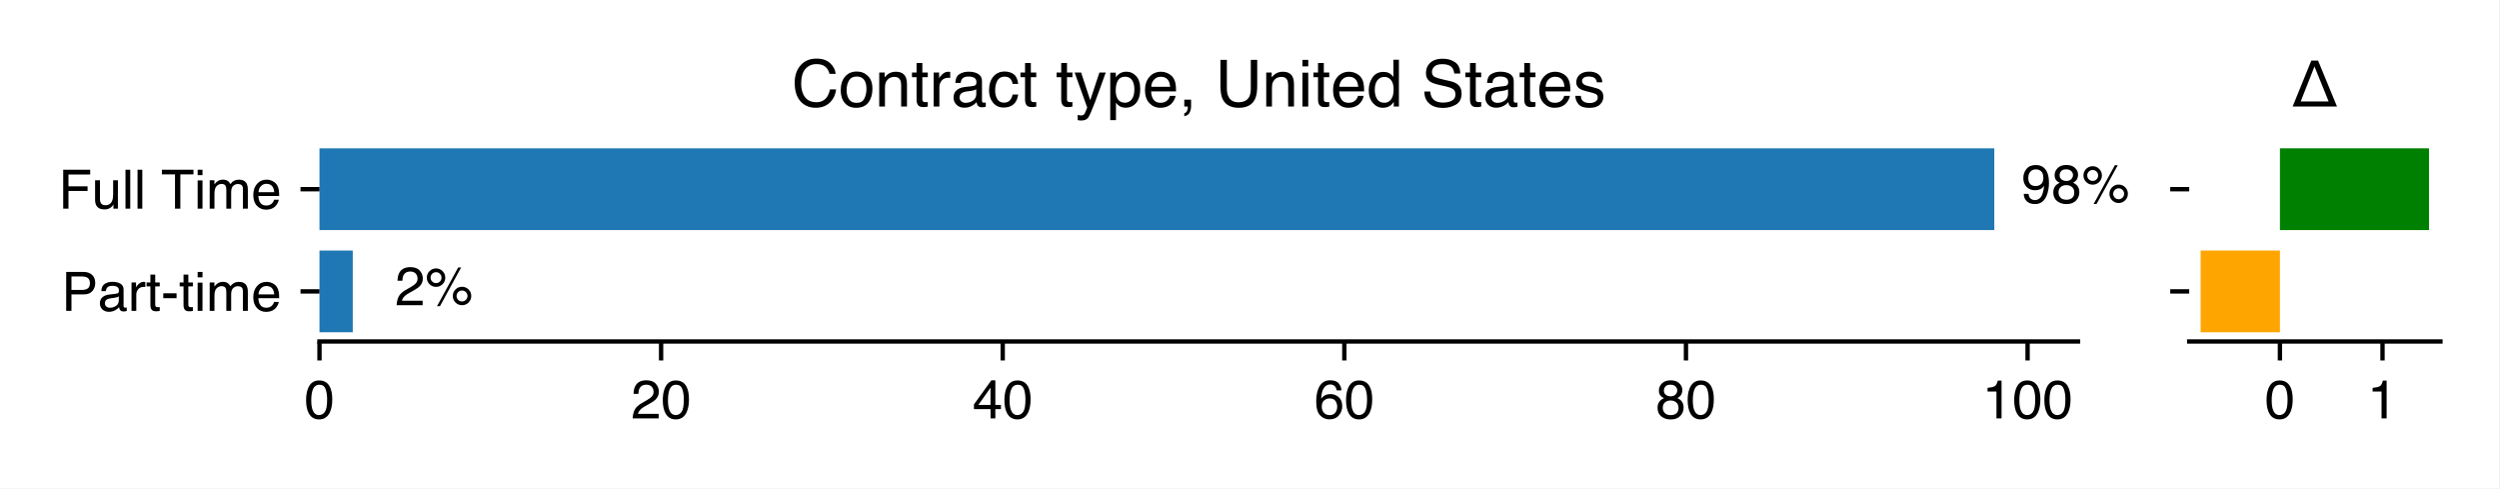
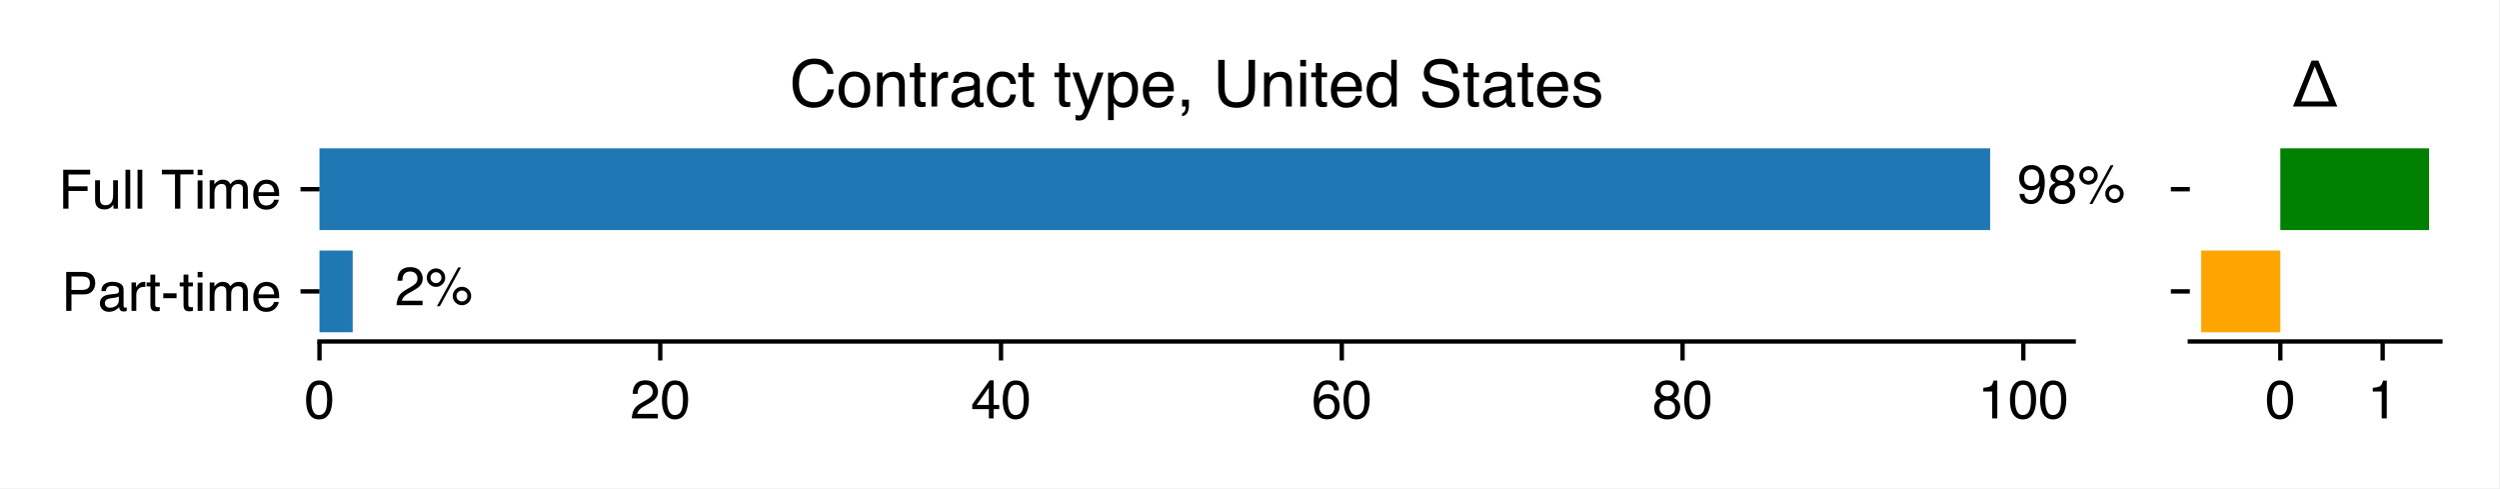
<svg xmlns="http://www.w3.org/2000/svg" xmlns:xlink="http://www.w3.org/1999/xlink" width="460.8pt" height="90pt" viewBox="0 0 460.8 90" version="1.1">
  <defs>
    <style type="text/css">*{stroke-linejoin: round; stroke-linecap: butt}</style>
  </defs>
  <g id="figure_1">
    <g id="patch_1">
      <path d="M 0 90  L 460.8 90  L 460.8 0  L 0 0  z " style="fill: #ffffff" />
    </g>
    <g id="axes_1">
      <g id="patch_2">
-         <path d="M 58.911 62.942  L 383.179 62.942  L 383.179 25.642  L 58.911 25.642  z " style="fill: #ffffff" />
+         <path d="M 58.911 62.942  L 382.373 62.942  L 382.373 25.642  L 58.911 25.642  z " style="fill: #ffffff" />
      </g>
      <g id="patch_3">
-         <path d="M 58.911 61.247  L 65.047 61.247  L 65.047 46.176  L 58.911 46.176  z " clip-path="url(#pd821f87d38)" style="fill: #1f77b4" />
+         <path d="M 58.911 61.247  L 65.031 61.247  L 65.031 46.176  L 58.911 46.176  z " clip-path="url(#p1f8aeab910)" style="fill: #1f77b4" />
      </g>
      <g id="patch_4">
-         <path d="M 58.911 42.409  L 367.738 42.409  L 367.738 27.338  L 58.911 27.338  z " clip-path="url(#pd821f87d38)" style="fill: #1f77b4" />
+         <path d="M 58.911 42.409  L 366.97 42.409  L 366.97 27.338  L 58.911 27.338  z " clip-path="url(#p1f8aeab910)" style="fill: #1f77b4" />
      </g>
      <g id="matplotlib.axis_1">
        <g id="xtick_1">
          <g id="line2d_1">
            <defs>
              <path id="m4c99cd72f3" d="M 0 0  L 0 3.5  " style="stroke: #000000; stroke-width: 0.8" />
            </defs>
            <g>
              <use xlink:href="#m4c99cd72f3" x="58.911" y="62.942" style="stroke: #000000; stroke-width: 0.8" />
            </g>
          </g>
          <g id="text_1">
            <g transform="translate(56.13047 77.11562)scale(0.1 -0.1)">
              <defs>
                <path id="Helvetica-30" d="M 1731 4475  Q 2600 4475 2988 3759  Q 3288 3206 3288 2244  Q 3288 1331 3016 734  Q 2622 -122 1728 -122  Q 922 -122 528 578  Q 200 1163 200 2147  Q 200 2909 397 3456  Q 766 4475 1731 4475  z M 1725 391  Q 2163 391 2422 778  Q 2681 1166 2681 2222  Q 2681 2984 2493 3476  Q 2306 3969 1766 3969  Q 1269 3969 1039 3501  Q 809 3034 809 2125  Q 809 1441 956 1025  Q 1181 391 1725 391  z " transform="scale(0.015625)" />
              </defs>
              <use xlink:href="#Helvetica-30" />
            </g>
          </g>
        </g>
        <g id="xtick_2">
          <g id="line2d_2">
            <g>
-               <use xlink:href="#m4c99cd72f3" x="121.903" y="62.942" style="stroke: #000000; stroke-width: 0.8" />
+               <use xlink:href="#m4c99cd72f3" x="121.747" y="62.942" style="stroke: #000000; stroke-width: 0.8" />
            </g>
          </g>
          <g id="text_2">
-             <g transform="translate(116.3426 77.11562)scale(0.1 -0.1)">
+             <g transform="translate(116.186 77.11562)scale(0.1 -0.1)">
              <defs>
                <path id="Helvetica-32" d="M 200 0  Q 231 578 439 1006  Q 647 1434 1250 1784  L 1850 2131  Q 2253 2366 2416 2531  Q 2672 2791 2672 3125  Q 2672 3516 2437 3745  Q 2203 3975 1813 3975  Q 1234 3975 1013 3538  Q 894 3303 881 2888  L 309 2888  Q 319 3472 525 3841  Q 891 4491 1816 4491  Q 2584 4491 2939 4075  Q 3294 3659 3294 3150  Q 3294 2613 2916 2231  Q 2697 2009 2131 1694  L 1703 1456  Q 1397 1288 1222 1134  Q 909 863 828 531  L 3272 531  L 3272 0  L 200 0  z " transform="scale(0.015625)" />
              </defs>
              <use xlink:href="#Helvetica-32" />
              <use xlink:href="#Helvetica-30" x="55.615" />
            </g>
          </g>
        </g>
        <g id="xtick_3">
          <g id="line2d_3">
            <g>
-               <use xlink:href="#m4c99cd72f3" x="184.896" y="62.942" style="stroke: #000000; stroke-width: 0.8" />
+               <use xlink:href="#m4c99cd72f3" x="184.583" y="62.942" style="stroke: #000000; stroke-width: 0.8" />
            </g>
          </g>
          <g id="text_3">
-             <g transform="translate(179.3351 77.11562)scale(0.1 -0.1)">
+             <g transform="translate(179.022 77.11562)scale(0.1 -0.1)">
              <defs>
                <path id="Helvetica-34" d="M 2116 1584  L 2116 3613  L 681 1584  L 2116 1584  z M 2125 0  L 2125 1094  L 163 1094  L 163 1644  L 2213 4488  L 2688 4488  L 2688 1584  L 3347 1584  L 3347 1094  L 2688 1094  L 2688 0  L 2125 0  z " transform="scale(0.015625)" />
              </defs>
              <use xlink:href="#Helvetica-34" />
              <use xlink:href="#Helvetica-30" x="55.615" />
            </g>
          </g>
        </g>
        <g id="xtick_4">
          <g id="line2d_4">
            <g>
-               <use xlink:href="#m4c99cd72f3" x="247.889" y="62.942" style="stroke: #000000; stroke-width: 0.8" />
+               <use xlink:href="#m4c99cd72f3" x="247.419" y="62.942" style="stroke: #000000; stroke-width: 0.8" />
            </g>
          </g>
          <g id="text_4">
-             <g transform="translate(242.3277 77.11562)scale(0.1 -0.1)">
+             <g transform="translate(241.858 77.11562)scale(0.1 -0.1)">
              <defs>
                <path id="Helvetica-36" d="M 1872 4494  Q 2622 4494 2917 4105  Q 3213 3716 3213 3303  L 2656 3303  Q 2606 3569 2497 3719  Q 2294 4000 1881 4000  Q 1409 4000 1131 3564  Q 853 3128 822 2316  Q 1016 2600 1309 2741  Q 1578 2866 1909 2866  Q 2472 2866 2890 2506  Q 3309 2147 3309 1434  Q 3309 825 2912 354  Q 2516 -116 1781 -116  Q 1153 -116 697 361  Q 241 838 241 1966  Q 241 2800 444 3381  Q 834 4494 1872 4494  z M 1831 384  Q 2275 384 2495 682  Q 2716 981 2716 1388  Q 2716 1731 2519 2042  Q 2322 2353 1803 2353  Q 1441 2353 1167 2112  Q 894 1872 894 1388  Q 894 963 1142 673  Q 1391 384 1831 384  z " transform="scale(0.015625)" />
              </defs>
              <use xlink:href="#Helvetica-36" />
              <use xlink:href="#Helvetica-30" x="55.615" />
            </g>
          </g>
        </g>
        <g id="xtick_5">
          <g id="line2d_5">
            <g>
-               <use xlink:href="#m4c99cd72f3" x="310.881" y="62.942" style="stroke: #000000; stroke-width: 0.8" />
+               <use xlink:href="#m4c99cd72f3" x="310.255" y="62.942" style="stroke: #000000; stroke-width: 0.8" />
            </g>
          </g>
          <g id="text_5">
-             <g transform="translate(305.3202 77.11562)scale(0.1 -0.1)">
+             <g transform="translate(304.6939 77.11562)scale(0.1 -0.1)">
              <defs>
                <path id="Helvetica-38" d="M 1741 2600  Q 2113 2600 2322 2808  Q 2531 3016 2531 3303  Q 2531 3553 2331 3762  Q 2131 3972 1722 3972  Q 1316 3972 1134 3762  Q 953 3553 953 3272  Q 953 2956 1187 2778  Q 1422 2600 1741 2600  z M 1775 384  Q 2166 384 2423 595  Q 2681 806 2681 1225  Q 2681 1659 2415 1884  Q 2150 2109 1734 2109  Q 1331 2109 1076 1879  Q 822 1650 822 1244  Q 822 894 1055 639  Q 1288 384 1775 384  z M 975 2384  Q 741 2484 609 2619  Q 363 2869 363 3269  Q 363 3769 725 4128  Q 1088 4488 1753 4488  Q 2397 4488 2762 4148  Q 3128 3809 3128 3356  Q 3128 2938 2916 2678  Q 2797 2531 2547 2391  Q 2825 2263 2984 2097  Q 3281 1784 3281 1284  Q 3281 694 2884 283  Q 2488 -128 1763 -128  Q 1109 -128 657 226  Q 206 581 206 1256  Q 206 1653 400 1942  Q 594 2231 975 2384  z " transform="scale(0.015625)" />
              </defs>
              <use xlink:href="#Helvetica-38" />
              <use xlink:href="#Helvetica-30" x="55.615" />
            </g>
          </g>
        </g>
        <g id="xtick_6">
          <g id="line2d_6">
            <g>
-               <use xlink:href="#m4c99cd72f3" x="373.874" y="62.942" style="stroke: #000000; stroke-width: 0.8" />
+               <use xlink:href="#m4c99cd72f3" x="373.091" y="62.942" style="stroke: #000000; stroke-width: 0.8" />
            </g>
          </g>
          <g id="text_6">
-             <g transform="translate(365.5323 77.11562)scale(0.1 -0.1)">
+             <g transform="translate(364.7495 77.11562)scale(0.1 -0.1)">
              <defs>
                <path id="Helvetica-31" d="M 613 3169  L 613 3600  Q 1222 3659 1462 3798  Q 1703 3938 1822 4456  L 2266 4456  L 2266 0  L 1666 0  L 1666 3169  L 613 3169  z " transform="scale(0.015625)" />
              </defs>
              <use xlink:href="#Helvetica-31" />
              <use xlink:href="#Helvetica-30" x="55.615" />
              <use xlink:href="#Helvetica-30" x="111.23" />
            </g>
          </g>
        </g>
      </g>
      <g id="matplotlib.axis_2">
        <g id="ytick_1">
          <g id="line2d_7">
            <defs>
              <path id="m8e343aef83" d="M 0 0  L -3.5 0  " style="stroke: #000000; stroke-width: 0.8" />
            </defs>
            <g>
              <use xlink:href="#m8e343aef83" x="58.911" y="53.711" style="stroke: #000000; stroke-width: 0.8" />
            </g>
          </g>
          <g id="text_7">
            <g transform="translate(11.35156 57.29818)scale(0.1 -0.1)">
              <defs>
                <path id="Helvetica-50" d="M 547 4591  L 2613 4591  Q 3225 4591 3600 4245  Q 3975 3900 3975 3275  Q 3975 2738 3640 2339  Q 3306 1941 2613 1941  L 1169 1941  L 1169 0  L 547 0  L 547 4591  z M 3347 3272  Q 3347 3778 2972 3959  Q 2766 4056 2406 4056  L 1169 4056  L 1169 2466  L 2406 2466  Q 2825 2466 3086 2644  Q 3347 2822 3347 3272  z " transform="scale(0.015625)" />
                <path id="Helvetica-61" d="M 844 891  Q 844 647 1022 506  Q 1200 366 1444 366  Q 1741 366 2019 503  Q 2488 731 2488 1250  L 2488 1703  Q 2384 1638 2221 1594  Q 2059 1550 1903 1531  L 1563 1488  Q 1256 1447 1103 1359  Q 844 1213 844 891  z M 2206 2028  Q 2400 2053 2466 2191  Q 2503 2266 2503 2406  Q 2503 2694 2298 2823  Q 2094 2953 1713 2953  Q 1272 2953 1088 2716  Q 984 2584 953 2325  L 428 2325  Q 444 2944 830 3186  Q 1216 3428 1725 3428  Q 2316 3428 2684 3203  Q 3050 2978 3050 2503  L 3050 575  Q 3050 488 3086 434  Q 3122 381 3238 381  Q 3275 381 3322 386  Q 3369 391 3422 400  L 3422 -16  Q 3291 -53 3222 -62  Q 3153 -72 3034 -72  Q 2744 -72 2613 134  Q 2544 244 2516 444  Q 2344 219 2022 53  Q 1700 -113 1313 -113  Q 847 -113 551 170  Q 256 453 256 878  Q 256 1344 547 1600  Q 838 1856 1309 1916  L 2206 2028  z M 1741 3428  L 1741 3428  z " transform="scale(0.015625)" />
                <path id="Helvetica-72" d="M 428 3347  L 963 3347  L 963 2769  Q 1028 2938 1284 3180  Q 1541 3422 1875 3422  Q 1891 3422 1928 3419  Q 1966 3416 2056 3406  L 2056 2813  Q 2006 2822 1964 2825  Q 1922 2828 1872 2828  Q 1447 2828 1219 2554  Q 991 2281 991 1925  L 991 0  L 428 0  L 428 3347  z " transform="scale(0.015625)" />
                <path id="Helvetica-74" d="M 525 4281  L 1094 4281  L 1094 3347  L 1628 3347  L 1628 2888  L 1094 2888  L 1094 703  Q 1094 528 1213 469  Q 1278 434 1431 434  Q 1472 434 1519 436  Q 1566 438 1628 444  L 1628 0  Q 1531 -28 1426 -40  Q 1322 -53 1200 -53  Q 806 -53 665 148  Q 525 350 525 672  L 525 2888  L 72 2888  L 72 3347  L 525 3347  L 525 4281  z " transform="scale(0.015625)" />
                <path id="Helvetica-2d" d="M 266 2072  L 1834 2072  L 1834 1494  L 266 1494  L 266 2072  z " transform="scale(0.015625)" />
                <path id="Helvetica-69" d="M 413 3331  L 984 3331  L 984 0  L 413 0  L 413 3331  z M 413 4591  L 984 4591  L 984 3953  L 413 3953  L 413 4591  z " transform="scale(0.015625)" />
                <path id="Helvetica-6d" d="M 413 3347  L 969 3347  L 969 2872  Q 1169 3119 1331 3231  Q 1609 3422 1963 3422  Q 2363 3422 2606 3225  Q 2744 3113 2856 2894  Q 3044 3163 3297 3292  Q 3550 3422 3866 3422  Q 4541 3422 4784 2934  Q 4916 2672 4916 2228  L 4916 0  L 4331 0  L 4331 2325  Q 4331 2659 4164 2784  Q 3997 2909 3756 2909  Q 3425 2909 3186 2687  Q 2947 2466 2947 1947  L 2947 0  L 2375 0  L 2375 2184  Q 2375 2525 2294 2681  Q 2166 2916 1816 2916  Q 1497 2916 1236 2669  Q 975 2422 975 1775  L 975 0  L 413 0  L 413 3347  z " transform="scale(0.015625)" />
                <path id="Helvetica-65" d="M 1806 3422  Q 2163 3422 2497 3255  Q 2831 3088 3006 2822  Q 3175 2569 3231 2231  Q 3281 2000 3281 1494  L 828 1494  Q 844 984 1069 676  Q 1294 369 1766 369  Q 2206 369 2469 659  Q 2619 828 2681 1050  L 3234 1050  Q 3213 866 3089 639  Q 2966 413 2813 269  Q 2556 19 2178 -69  Q 1975 -119 1719 -119  Q 1094 -119 659 336  Q 225 791 225 1609  Q 225 2416 662 2919  Q 1100 3422 1806 3422  z M 2703 1941  Q 2669 2306 2544 2525  Q 2313 2931 1772 2931  Q 1384 2931 1121 2651  Q 859 2372 844 1941  L 2703 1941  z M 1753 3428  L 1753 3428  z " transform="scale(0.015625)" />
              </defs>
              <use xlink:href="#Helvetica-50" />
              <use xlink:href="#Helvetica-61" x="66.699" />
              <use xlink:href="#Helvetica-72" x="122.314" />
              <use xlink:href="#Helvetica-74" x="155.615" />
              <use xlink:href="#Helvetica-2d" x="183.398" />
              <use xlink:href="#Helvetica-74" x="216.699" />
              <use xlink:href="#Helvetica-69" x="244.482" />
              <use xlink:href="#Helvetica-6d" x="266.699" />
              <use xlink:href="#Helvetica-65" x="350" />
            </g>
          </g>
        </g>
        <g id="ytick_2">
          <g id="line2d_8">
            <g>
              <use xlink:href="#m8e343aef83" x="58.911" y="34.873" style="stroke: #000000; stroke-width: 0.8" />
            </g>
          </g>
          <g id="text_8">
            <g transform="translate(10.8 38.45995)scale(0.1 -0.1)">
              <defs>
                <path id="Helvetica-46" d="M 547 4591  L 3731 4591  L 3731 4028  L 1169 4028  L 1169 2634  L 3422 2634  L 3422 2088  L 1169 2088  L 1169 0  L 547 0  L 547 4591  z " transform="scale(0.015625)" />
                <path id="Helvetica-75" d="M 975 3347  L 975 1125  Q 975 869 1056 706  Q 1206 406 1616 406  Q 2203 406 2416 931  Q 2531 1213 2531 1703  L 2531 3347  L 3094 3347  L 3094 0  L 2563 0  L 2569 494  Q 2459 303 2297 172  Q 1975 -91 1516 -91  Q 800 -91 541 388  Q 400 644 400 1072  L 400 3347  L 975 3347  z M 1747 3428  L 1747 3428  z " transform="scale(0.015625)" />
                <path id="Helvetica-6c" d="M 428 4591  L 991 4591  L 991 0  L 428 0  L 428 4591  z " transform="scale(0.015625)" />
                <path id="Helvetica-20" transform="scale(0.015625)" />
                <path id="Helvetica-54" d="M 3828 4591  L 3828 4044  L 2281 4044  L 2281 0  L 1650 0  L 1650 4044  L 103 4044  L 103 4591  L 3828 4591  z " transform="scale(0.015625)" />
              </defs>
              <use xlink:href="#Helvetica-46" />
              <use xlink:href="#Helvetica-75" x="61.084" />
              <use xlink:href="#Helvetica-6c" x="116.699" />
              <use xlink:href="#Helvetica-6c" x="138.916" />
              <use xlink:href="#Helvetica-20" x="161.133" />
              <use xlink:href="#Helvetica-54" x="188.916" />
              <use xlink:href="#Helvetica-69" x="250" />
              <use xlink:href="#Helvetica-6d" x="272.217" />
              <use xlink:href="#Helvetica-65" x="355.518" />
            </g>
          </g>
        </g>
      </g>
      <g id="patch_5">
-         <path d="M 58.911 62.942  L 383.179 62.942  " style="fill: none; stroke: #000000; stroke-width: 0.8; stroke-linejoin: miter; stroke-linecap: square" />
+         <path d="M 58.911 62.942  L 382.373 62.942  " style="fill: none; stroke: #000000; stroke-width: 0.8; stroke-linejoin: miter; stroke-linecap: square" />
      </g>
      <g id="text_9">
-         <g transform="translate(72.82001 56.25599)scale(0.1 -0.1)">
+         <g transform="translate(72.80476 56.25599)scale(0.1 -0.1)">
          <defs>
            <path id="Helvetica-25" d="M 4363 2175  Q 4813 2175 5131 1856  Q 5450 1538 5450 1088  Q 5450 638 5131 319  Q 4813 0 4363 0  Q 3909 0 3590 319  Q 3272 638 3272 1088  Q 3272 1538 3590 1856  Q 3909 2175 4363 2175  z M 3909 4456  L 4256 4456  L 1753 -119  L 1406 -119  L 3909 4456  z M 1294 2606  Q 1563 2606 1752 2795  Q 1941 2984 1941 3250  Q 1941 3516 1752 3705  Q 1563 3894 1294 3894  Q 1028 3894 839 3706  Q 650 3519 650 3250  Q 650 2984 839 2795  Q 1028 2606 1294 2606  z M 1294 4341  Q 1747 4341 2065 4020  Q 2384 3700 2384 3250  Q 2384 2800 2065 2481  Q 1747 2163 1294 2163  Q 844 2163 525 2481  Q 206 2800 206 3250  Q 206 3700 525 4020  Q 844 4341 1294 4341  z M 4363 444  Q 4628 444 4817 633  Q 5006 822 5006 1088  Q 5006 1353 4817 1542  Q 4628 1731 4363 1731  Q 4094 1731 3905 1542  Q 3716 1353 3716 1088  Q 3716 822 3905 633  Q 4094 444 4363 444  z " transform="scale(0.015625)" />
          </defs>
          <use xlink:href="#Helvetica-32" />
          <use xlink:href="#Helvetica-25" x="55.615" />
        </g>
      </g>
      <g id="text_10">
-         <g transform="translate(372.7311 37.41776)scale(0.1 -0.1)">
+         <g transform="translate(371.9635 37.41776)scale(0.1 -0.1)">
          <defs>
            <path id="Helvetica-39" d="M 850 1081  Q 875 616 1209 438  Q 1381 344 1597 344  Q 2000 344 2284 680  Q 2569 1016 2688 2044  Q 2500 1747 2223 1626  Q 1947 1506 1628 1506  Q 981 1506 604 1909  Q 228 2313 228 2947  Q 228 3556 600 4018  Q 972 4481 1697 4481  Q 2675 4481 3047 3600  Q 3253 3116 3253 2388  Q 3253 1566 3006 931  Q 2597 -125 1619 -125  Q 963 -125 622 219  Q 281 563 281 1081  L 850 1081  z M 1703 2000  Q 2038 2000 2314 2220  Q 2591 2441 2591 2991  Q 2591 3484 2342 3726  Q 2094 3969 1709 3969  Q 1297 3969 1055 3692  Q 813 3416 813 2953  Q 813 2516 1025 2258  Q 1238 2000 1703 2000  z " transform="scale(0.015625)" />
          </defs>
          <use xlink:href="#Helvetica-39" />
          <use xlink:href="#Helvetica-38" x="55.615" />
          <use xlink:href="#Helvetica-25" x="111.23" />
        </g>
      </g>
      <g id="text_11">
-         <g transform="translate(146.0114 19.6425)scale(0.12 -0.12)">
+         <g transform="translate(145.6084 19.6425)scale(0.12 -0.12)">
          <defs>
            <path id="Helvetica-43" d="M 2422 4716  Q 3294 4716 3775 4256  Q 4256 3797 4309 3213  L 3703 3213  Q 3600 3656 3292 3915  Q 2984 4175 2428 4175  Q 1750 4175 1333 3698  Q 916 3222 916 2238  Q 916 1431 1292 929  Q 1669 428 2416 428  Q 3103 428 3463 956  Q 3653 1234 3747 1688  L 4353 1688  Q 4272 963 3816 472  Q 3269 -119 2341 -119  Q 1541 -119 997 366  Q 281 1006 281 2344  Q 281 3359 819 4009  Q 1400 4716 2422 4716  z M 2297 4716  L 2297 4716  z " transform="scale(0.015625)" />
            <path id="Helvetica-6f" d="M 1741 363  Q 2300 363 2508 786  Q 2716 1209 2716 1728  Q 2716 2197 2566 2491  Q 2328 2953 1747 2953  Q 1231 2953 997 2559  Q 763 2166 763 1609  Q 763 1075 997 719  Q 1231 363 1741 363  z M 1763 3444  Q 2409 3444 2856 3012  Q 3303 2581 3303 1744  Q 3303 934 2909 406  Q 2516 -122 1688 -122  Q 997 -122 590 345  Q 184 813 184 1600  Q 184 2444 612 2944  Q 1041 3444 1763 3444  z M 1744 3428  L 1744 3428  z " transform="scale(0.015625)" />
            <path id="Helvetica-6e" d="M 413 3347  L 947 3347  L 947 2872  Q 1184 3166 1450 3294  Q 1716 3422 2041 3422  Q 2753 3422 3003 2925  Q 3141 2653 3141 2147  L 3141 0  L 2569 0  L 2569 2109  Q 2569 2416 2478 2603  Q 2328 2916 1934 2916  Q 1734 2916 1606 2875  Q 1375 2806 1200 2600  Q 1059 2434 1017 2257  Q 975 2081 975 1753  L 975 0  L 413 0  L 413 3347  z M 1734 3428  L 1734 3428  z " transform="scale(0.015625)" />
            <path id="Helvetica-63" d="M 1703 3444  Q 2269 3444 2623 3169  Q 2978 2894 3050 2222  L 2503 2222  Q 2453 2531 2275 2736  Q 2097 2941 1703 2941  Q 1166 2941 934 2416  Q 784 2075 784 1575  Q 784 1072 996 728  Q 1209 384 1666 384  Q 2016 384 2220 598  Q 2425 813 2503 1184  L 3050 1184  Q 2956 519 2581 211  Q 2206 -97 1622 -97  Q 966 -97 575 383  Q 184 863 184 1581  Q 184 2463 612 2953  Q 1041 3444 1703 3444  z M 1616 3428  L 1616 3428  z " transform="scale(0.015625)" />
            <path id="Helvetica-79" d="M 2503 3347  L 3125 3347  Q 3006 3025 2597 1878  Q 2291 1016 2084 472  Q 1597 -809 1397 -1090  Q 1197 -1372 709 -1372  Q 591 -1372 527 -1362  Q 463 -1353 369 -1328  L 369 -816  Q 516 -856 581 -865  Q 647 -875 697 -875  Q 853 -875 926 -823  Q 1000 -772 1050 -697  Q 1066 -672 1162 -440  Q 1259 -209 1303 -97  L 66 3347  L 703 3347  L 1600 622  L 2503 3347  z M 1597 3428  L 1597 3428  z " transform="scale(0.015625)" />
            <path id="Helvetica-70" d="M 1825 378  Q 2219 378 2480 708  Q 2741 1038 2741 1694  Q 2741 2094 2625 2381  Q 2406 2934 1825 2934  Q 1241 2934 1025 2350  Q 909 2038 909 1556  Q 909 1169 1025 897  Q 1244 378 1825 378  z M 369 3331  L 916 3331  L 916 2888  Q 1084 3116 1284 3241  Q 1569 3428 1953 3428  Q 2522 3428 2919 2992  Q 3316 2556 3316 1747  Q 3316 653 2744 184  Q 2381 -113 1900 -113  Q 1522 -113 1266 53  Q 1116 147 931 375  L 931 -1334  L 369 -1334  L 369 3331  z " transform="scale(0.015625)" />
            <path id="Helvetica-2c" d="M 531 -653  Q 747 -616 834 -350  Q 881 -209 881 -78  Q 881 -56 879 -39  Q 878 -22 872 0  L 531 0  L 531 681  L 1200 681  L 1200 50  Q 1200 -322 1050 -603  Q 900 -884 531 -950  L 531 -653  z " transform="scale(0.015625)" />
            <path id="Helvetica-55" d="M 1163 4591  L 1163 1753  Q 1163 1253 1350 922  Q 1628 422 2288 422  Q 3078 422 3363 963  Q 3516 1256 3516 1753  L 3516 4591  L 4147 4591  L 4147 2013  Q 4147 1166 3919 709  Q 3500 -122 2338 -122  Q 1175 -122 759 709  Q 531 1166 531 2013  L 531 4591  L 1163 4591  z M 2341 4591  L 2341 4591  z " transform="scale(0.015625)" />
            <path id="Helvetica-64" d="M 769 1634  Q 769 1097 997 734  Q 1225 372 1728 372  Q 2119 372 2370 708  Q 2622 1044 2622 1672  Q 2622 2306 2362 2611  Q 2103 2916 1722 2916  Q 1297 2916 1033 2591  Q 769 2266 769 1634  z M 1616 3406  Q 2000 3406 2259 3244  Q 2409 3150 2600 2916  L 2600 4606  L 3141 4606  L 3141 0  L 2634 0  L 2634 466  Q 2438 156 2169 18  Q 1900 -119 1553 -119  Q 994 -119 584 351  Q 175 822 175 1603  Q 175 2334 548 2870  Q 922 3406 1616 3406  z " transform="scale(0.015625)" />
            <path id="Helvetica-53" d="M 894 1481  Q 916 1091 1078 847  Q 1388 391 2169 391  Q 2519 391 2806 491  Q 3363 684 3363 1184  Q 3363 1559 3128 1719  Q 2891 1875 2384 1991  L 1763 2131  Q 1153 2269 900 2434  Q 463 2722 463 3294  Q 463 3913 891 4309  Q 1319 4706 2103 4706  Q 2825 4706 3329 4357  Q 3834 4009 3834 3244  L 3250 3244  Q 3203 3613 3050 3809  Q 2766 4169 2084 4169  Q 1534 4169 1293 3937  Q 1053 3706 1053 3400  Q 1053 3063 1334 2906  Q 1519 2806 2169 2656  L 2813 2509  Q 3278 2403 3531 2219  Q 3969 1897 3969 1284  Q 3969 522 3414 194  Q 2859 -134 2125 -134  Q 1269 -134 784 303  Q 300 738 309 1481  L 894 1481  z M 2150 4716  L 2150 4716  z " transform="scale(0.015625)" />
            <path id="Helvetica-73" d="M 747 1050  Q 772 769 888 619  Q 1100 347 1625 347  Q 1938 347 2175 483  Q 2413 619 2413 903  Q 2413 1119 2222 1231  Q 2100 1300 1741 1391  L 1294 1503  Q 866 1609 663 1741  Q 300 1969 300 2372  Q 300 2847 642 3140  Q 984 3434 1563 3434  Q 2319 3434 2653 2991  Q 2863 2709 2856 2384  L 2325 2384  Q 2309 2575 2191 2731  Q 1997 2953 1519 2953  Q 1200 2953 1036 2831  Q 872 2709 872 2509  Q 872 2291 1088 2159  Q 1213 2081 1456 2022  L 1828 1931  Q 2434 1784 2641 1647  Q 2969 1431 2969 969  Q 2969 522 2630 197  Q 2291 -128 1597 -128  Q 850 -128 539 211  Q 228 550 206 1050  L 747 1050  z M 1578 3428  L 1578 3428  z " transform="scale(0.015625)" />
          </defs>
          <use xlink:href="#Helvetica-43" />
          <use xlink:href="#Helvetica-6f" x="72.217" />
          <use xlink:href="#Helvetica-6e" x="127.832" />
          <use xlink:href="#Helvetica-74" x="183.447" />
          <use xlink:href="#Helvetica-72" x="211.23" />
          <use xlink:href="#Helvetica-61" x="244.531" />
          <use xlink:href="#Helvetica-63" x="300.146" />
          <use xlink:href="#Helvetica-74" x="350.146" />
          <use xlink:href="#Helvetica-20" x="377.93" />
          <use xlink:href="#Helvetica-74" x="405.713" />
          <use xlink:href="#Helvetica-79" x="433.496" />
          <use xlink:href="#Helvetica-70" x="483.496" />
          <use xlink:href="#Helvetica-65" x="539.111" />
          <use xlink:href="#Helvetica-2c" x="594.727" />
          <use xlink:href="#Helvetica-20" x="622.51" />
          <use xlink:href="#Helvetica-55" x="650.293" />
          <use xlink:href="#Helvetica-6e" x="722.51" />
          <use xlink:href="#Helvetica-69" x="778.125" />
          <use xlink:href="#Helvetica-74" x="800.342" />
          <use xlink:href="#Helvetica-65" x="828.125" />
          <use xlink:href="#Helvetica-64" x="883.74" />
          <use xlink:href="#Helvetica-20" x="939.355" />
          <use xlink:href="#Helvetica-53" x="967.139" />
          <use xlink:href="#Helvetica-74" x="1033.838" />
          <use xlink:href="#Helvetica-61" x="1061.621" />
          <use xlink:href="#Helvetica-74" x="1117.236" />
          <use xlink:href="#Helvetica-65" x="1145.02" />
          <use xlink:href="#Helvetica-73" x="1200.635" />
        </g>
      </g>
    </g>
    <g id="axes_2">
      <g id="patch_6">
-         <path d="M 403.676 62.942  L 450 62.942  L 450 25.642  L 403.676 25.642  z " style="fill: #ffffff" />
+         <path d="M 403.791 62.942  L 450 62.942  L 450 25.642  L 403.791 25.642  z " style="fill: #ffffff" />
      </g>
      <g id="patch_7">
-         <path d="M 420.404 61.247  L 405.782 61.247  L 405.782 46.176  L 420.404 46.176  z " clip-path="url(#p19ff3b0c84)" style="fill: #ffa500" />
+         <path d="M 420.478 61.247  L 405.891 61.247  L 405.891 46.176  L 420.478 46.176  z " clip-path="url(#p141426df59)" style="fill: #ffa500" />
      </g>
      <g id="patch_8">
-         <path d="M 420.404 42.409  L 447.894 42.409  L 447.894 27.338  L 420.404 27.338  z " clip-path="url(#p19ff3b0c84)" style="fill: #008000" />
+         <path d="M 420.478 42.409  L 447.9 42.409  L 447.9 27.338  L 420.478 27.338  z " clip-path="url(#p141426df59)" style="fill: #008000" />
      </g>
      <g id="matplotlib.axis_3">
        <g id="xtick_7">
          <g id="line2d_9">
            <g>
-               <use xlink:href="#m4c99cd72f3" x="420.404" y="62.942" style="stroke: #000000; stroke-width: 0.8" />
+               <use xlink:href="#m4c99cd72f3" x="420.478" y="62.942" style="stroke: #000000; stroke-width: 0.8" />
            </g>
          </g>
          <g id="text_12">
-             <g transform="translate(417.6236 77.11562)scale(0.1 -0.1)">
+             <g transform="translate(417.6972 77.11562)scale(0.1 -0.1)">
              <use xlink:href="#Helvetica-30" />
            </g>
          </g>
        </g>
        <g id="xtick_8">
          <g id="line2d_10">
            <g>
-               <use xlink:href="#m4c99cd72f3" x="439.32" y="62.942" style="stroke: #000000; stroke-width: 0.8" />
+               <use xlink:href="#m4c99cd72f3" x="439.346" y="62.942" style="stroke: #000000; stroke-width: 0.8" />
            </g>
          </g>
          <g id="text_13">
-             <g transform="translate(436.5393 77.11562)scale(0.1 -0.1)">
+             <g transform="translate(436.5658 77.11562)scale(0.1 -0.1)">
              <use xlink:href="#Helvetica-31" />
            </g>
          </g>
        </g>
      </g>
      <g id="matplotlib.axis_4">
        <g id="ytick_3">
          <g id="line2d_11">
            <g>
-               <use xlink:href="#m8e343aef83" x="403.676" y="53.711" style="stroke: #000000; stroke-width: 0.8" />
+               <use xlink:href="#m8e343aef83" x="403.791" y="53.711" style="stroke: #000000; stroke-width: 0.8" />
            </g>
          </g>
        </g>
        <g id="ytick_4">
          <g id="line2d_12">
            <g>
-               <use xlink:href="#m8e343aef83" x="403.676" y="34.873" style="stroke: #000000; stroke-width: 0.8" />
+               <use xlink:href="#m8e343aef83" x="403.791" y="34.873" style="stroke: #000000; stroke-width: 0.8" />
            </g>
          </g>
        </g>
      </g>
      <g id="patch_9">
-         <path d="M 403.676 62.942  L 450 62.942  " style="fill: none; stroke: #000000; stroke-width: 0.8; stroke-linejoin: miter; stroke-linecap: square" />
+         <path d="M 403.791 62.942  L 450 62.942  " style="fill: none; stroke: #000000; stroke-width: 0.8; stroke-linejoin: miter; stroke-linecap: square" />
      </g>
      <g id="text_14">
-         <g transform="translate(422.5048 19.6425)scale(0.12 -0.12)">
+         <g transform="translate(422.5624 19.6425)scale(0.12 -0.12)">
          <defs>
            <path id="Helvetica-394" d="M 922 500  L 3672 500  L 2278 3941  L 922 500  z M 1966 4519  L 2631 4519  L 4494 0  L 128 0  L 1966 4519  z " transform="scale(0.015625)" />
          </defs>
          <use xlink:href="#Helvetica-394" />
        </g>
      </g>
    </g>
  </g>
  <defs>
-     <clipPath id="pd821f87d38">
-       <rect x="58.911" y="25.642" width="324.269" height="37.3" />
+     <clipPath id="p1f8aeab910">
+       <rect x="58.911" y="25.642" width="323.463" height="37.3" />
    </clipPath>
-     <clipPath id="p19ff3b0c84">
-       <rect x="403.676" y="25.642" width="46.324" height="37.3" />
+     <clipPath id="p141426df59">
+       <rect x="403.791" y="25.642" width="46.209" height="37.3" />
    </clipPath>
  </defs>
</svg>
